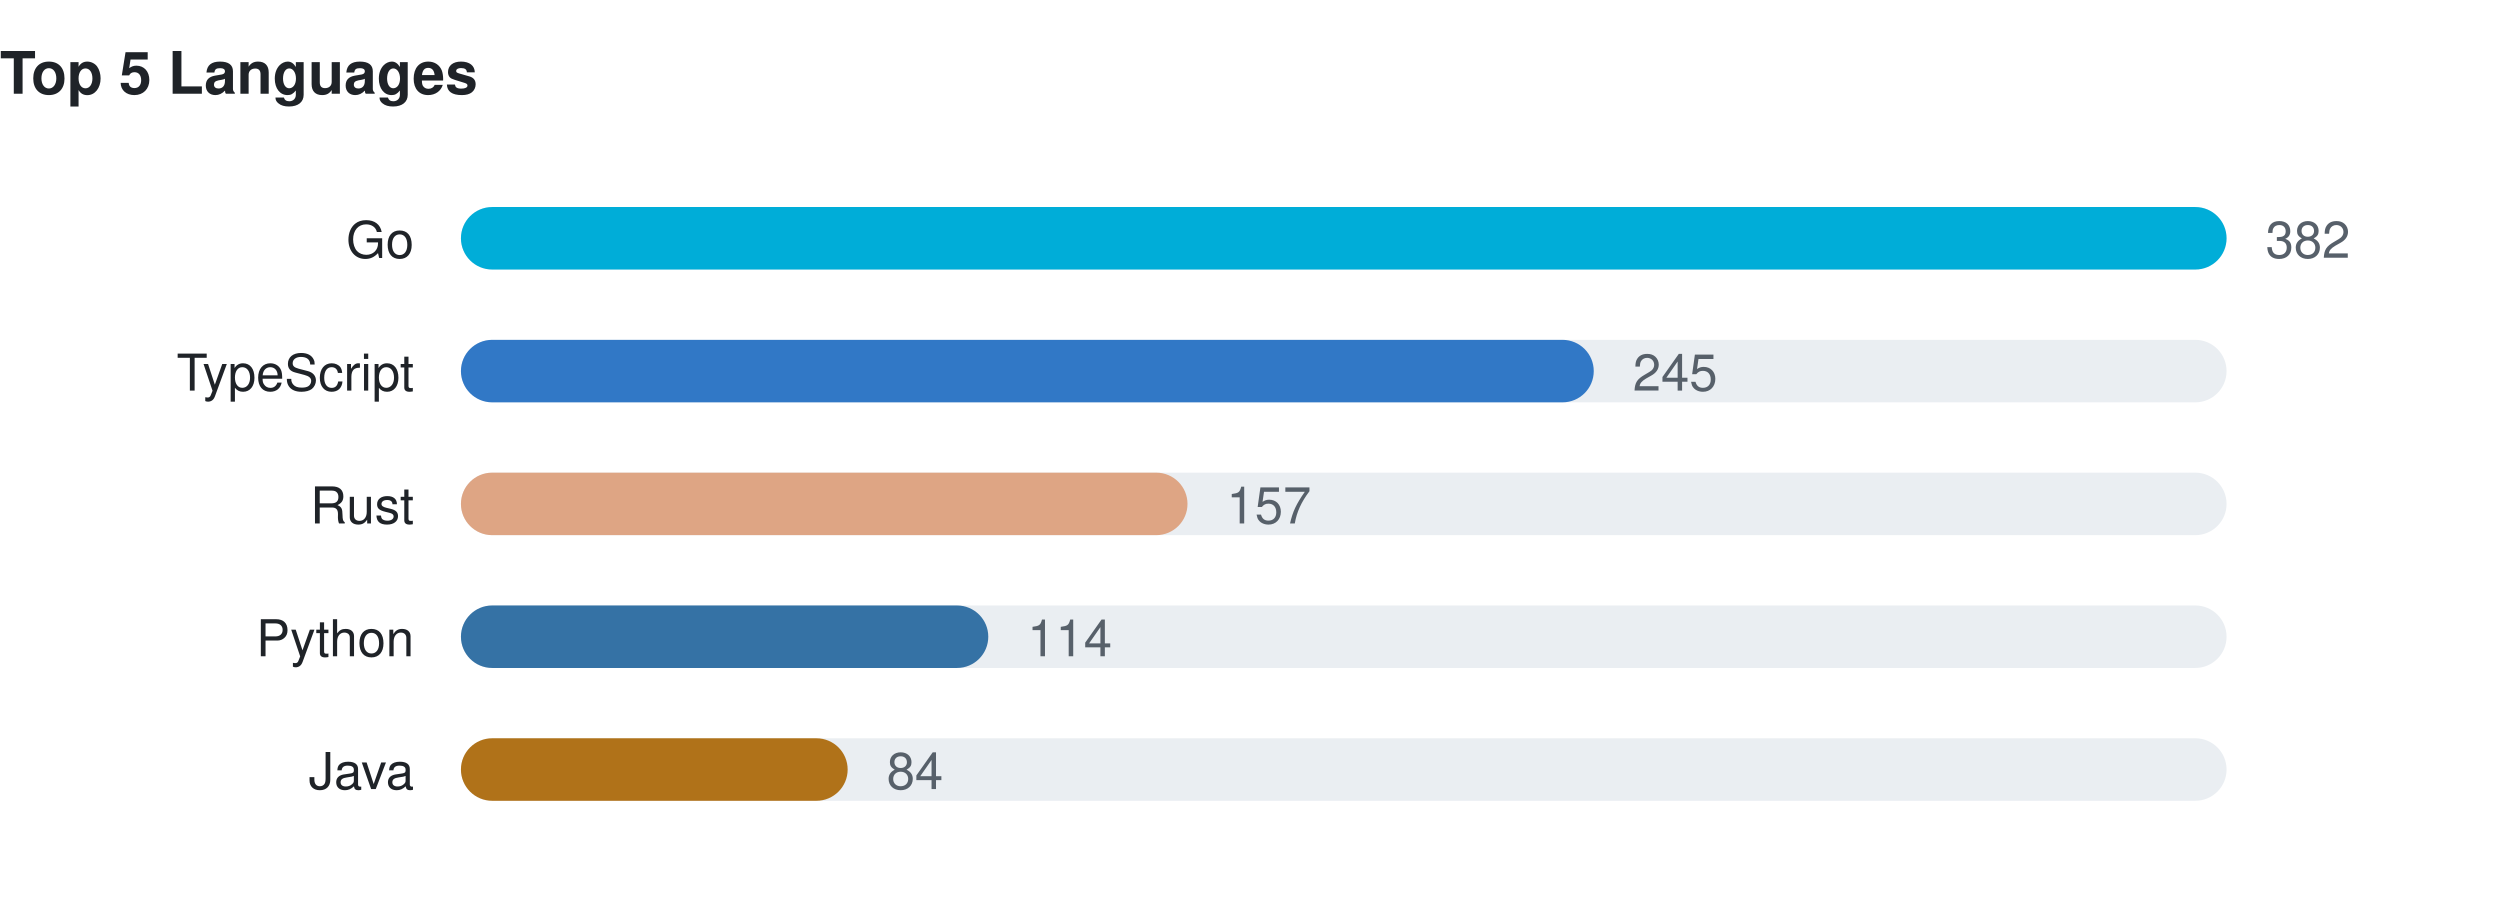
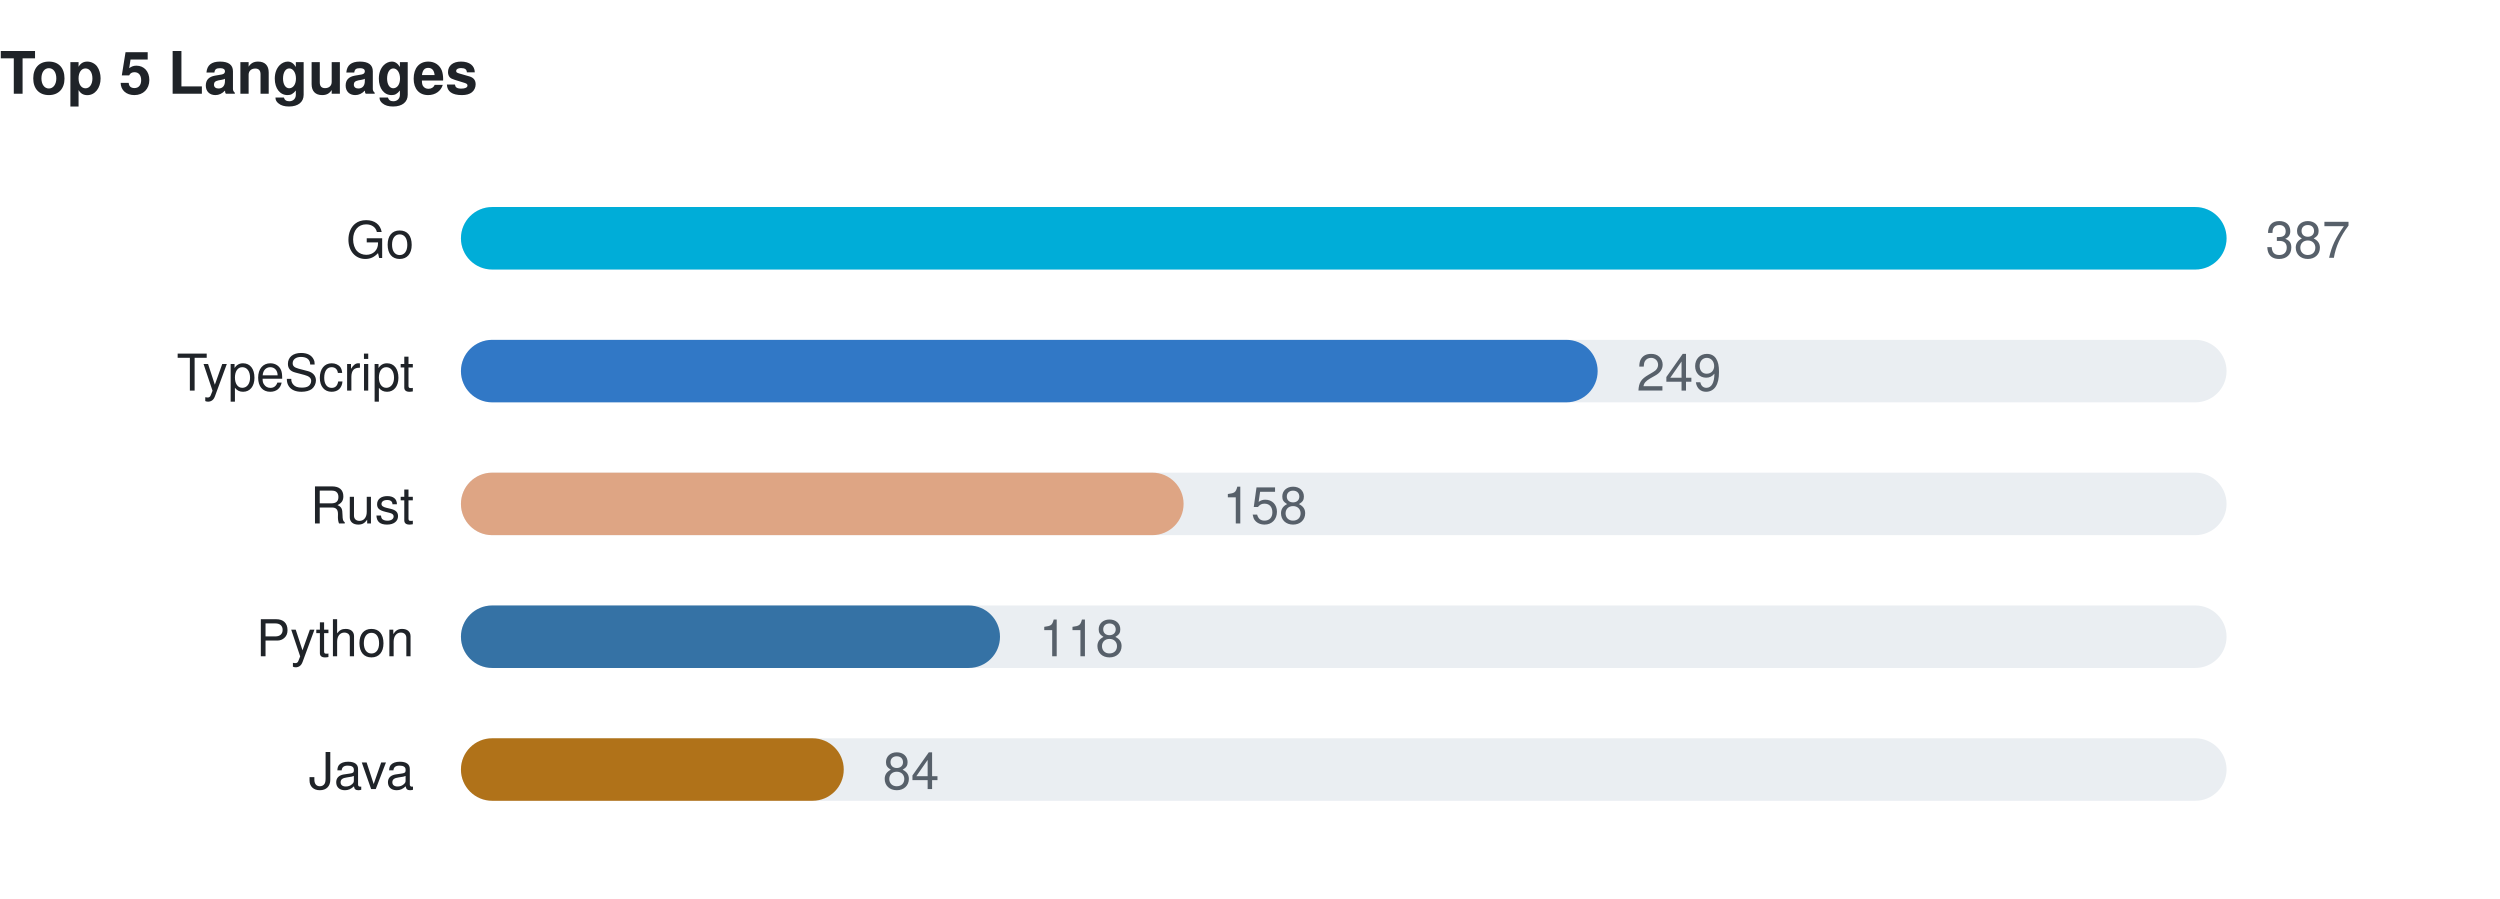
- <svg xmlns="http://www.w3.org/2000/svg" width="640" height="230" viewBox="0 0 640 230" role="img" aria-label="Top languages by solved problems: Go 382, TypeScript 245, Rust 157, Python 114, Java 84">
+ <svg xmlns="http://www.w3.org/2000/svg" width="640" height="230" viewBox="0 0 640 230" role="img" aria-label="Top languages by solved problems: Go 387, TypeScript 249, Rust 158, Python 118, Java 84">
  <style>
    text { font-family: -apple-system, BlinkMacSystemFont, "Segoe UI", Helvetica, Arial, sans-serif; }
    .title { font-size: 15px; font-weight: 600; fill: #1f2328; }
    .label { font-size: 13px; fill: #1f2328; }
    .count { font-size: 13px; fill: #57606a; }
    .track { fill: #eaeef2; }
    @media (prefers-color-scheme: dark) {
      .title { fill: #e6edf3; }
      .label { fill: #e6edf3; }
      .count { fill: #8b949e; }
      .track { fill: #30363d; }
    }
  </style>
  <text x="0" y="24" class="title">Top 5 Languages</text>
  <g transform="translate(0,44)">
    <text x="106" y="22.0" text-anchor="end" class="label">Go</text>
    <rect x="118" y="9.0" width="452" height="16" rx="8" class="track" />
    <rect x="118" y="9.0" width="452" height="16" rx="8" fill="#00ADD8" />
-     <text x="580" y="22.0" class="count">382</text>
+     <text x="580" y="22.0" class="count">387</text>
  </g>
  <g transform="translate(0,78)">
    <text x="106" y="22.0" text-anchor="end" class="label">TypeScript</text>
    <rect x="118" y="9.0" width="452" height="16" rx="8" class="track" />
-     <rect x="118" y="9.0" width="290" height="16" rx="8" fill="#3178C6" />
-     <text x="418" y="22.0" class="count">245</text>
+     <rect x="118" y="9.0" width="291" height="16" rx="8" fill="#3178C6" />
+     <text x="419" y="22.0" class="count">249</text>
  </g>
  <g transform="translate(0,112)">
    <text x="106" y="22.0" text-anchor="end" class="label">Rust</text>
    <rect x="118" y="9.0" width="452" height="16" rx="8" class="track" />
-     <rect x="118" y="9.0" width="186" height="16" rx="8" fill="#DEA584" />
-     <text x="314" y="22.0" class="count">157</text>
+     <rect x="118" y="9.0" width="185" height="16" rx="8" fill="#DEA584" />
+     <text x="313" y="22.0" class="count">158</text>
  </g>
  <g transform="translate(0,146)">
    <text x="106" y="22.0" text-anchor="end" class="label">Python</text>
    <rect x="118" y="9.0" width="452" height="16" rx="8" class="track" />
-     <rect x="118" y="9.0" width="135" height="16" rx="8" fill="#3572A5" />
-     <text x="263" y="22.0" class="count">114</text>
+     <rect x="118" y="9.0" width="138" height="16" rx="8" fill="#3572A5" />
+     <text x="266" y="22.0" class="count">118</text>
  </g>
  <g transform="translate(0,180)">
    <text x="106" y="22.0" text-anchor="end" class="label">Java</text>
    <rect x="118" y="9.0" width="452" height="16" rx="8" class="track" />
-     <rect x="118" y="9.0" width="99" height="16" rx="8" fill="#B07219" />
-     <text x="227" y="22.0" class="count">84</text>
+     <rect x="118" y="9.0" width="98" height="16" rx="8" fill="#B07219" />
+     <text x="226" y="22.0" class="count">84</text>
  </g>
</svg>
